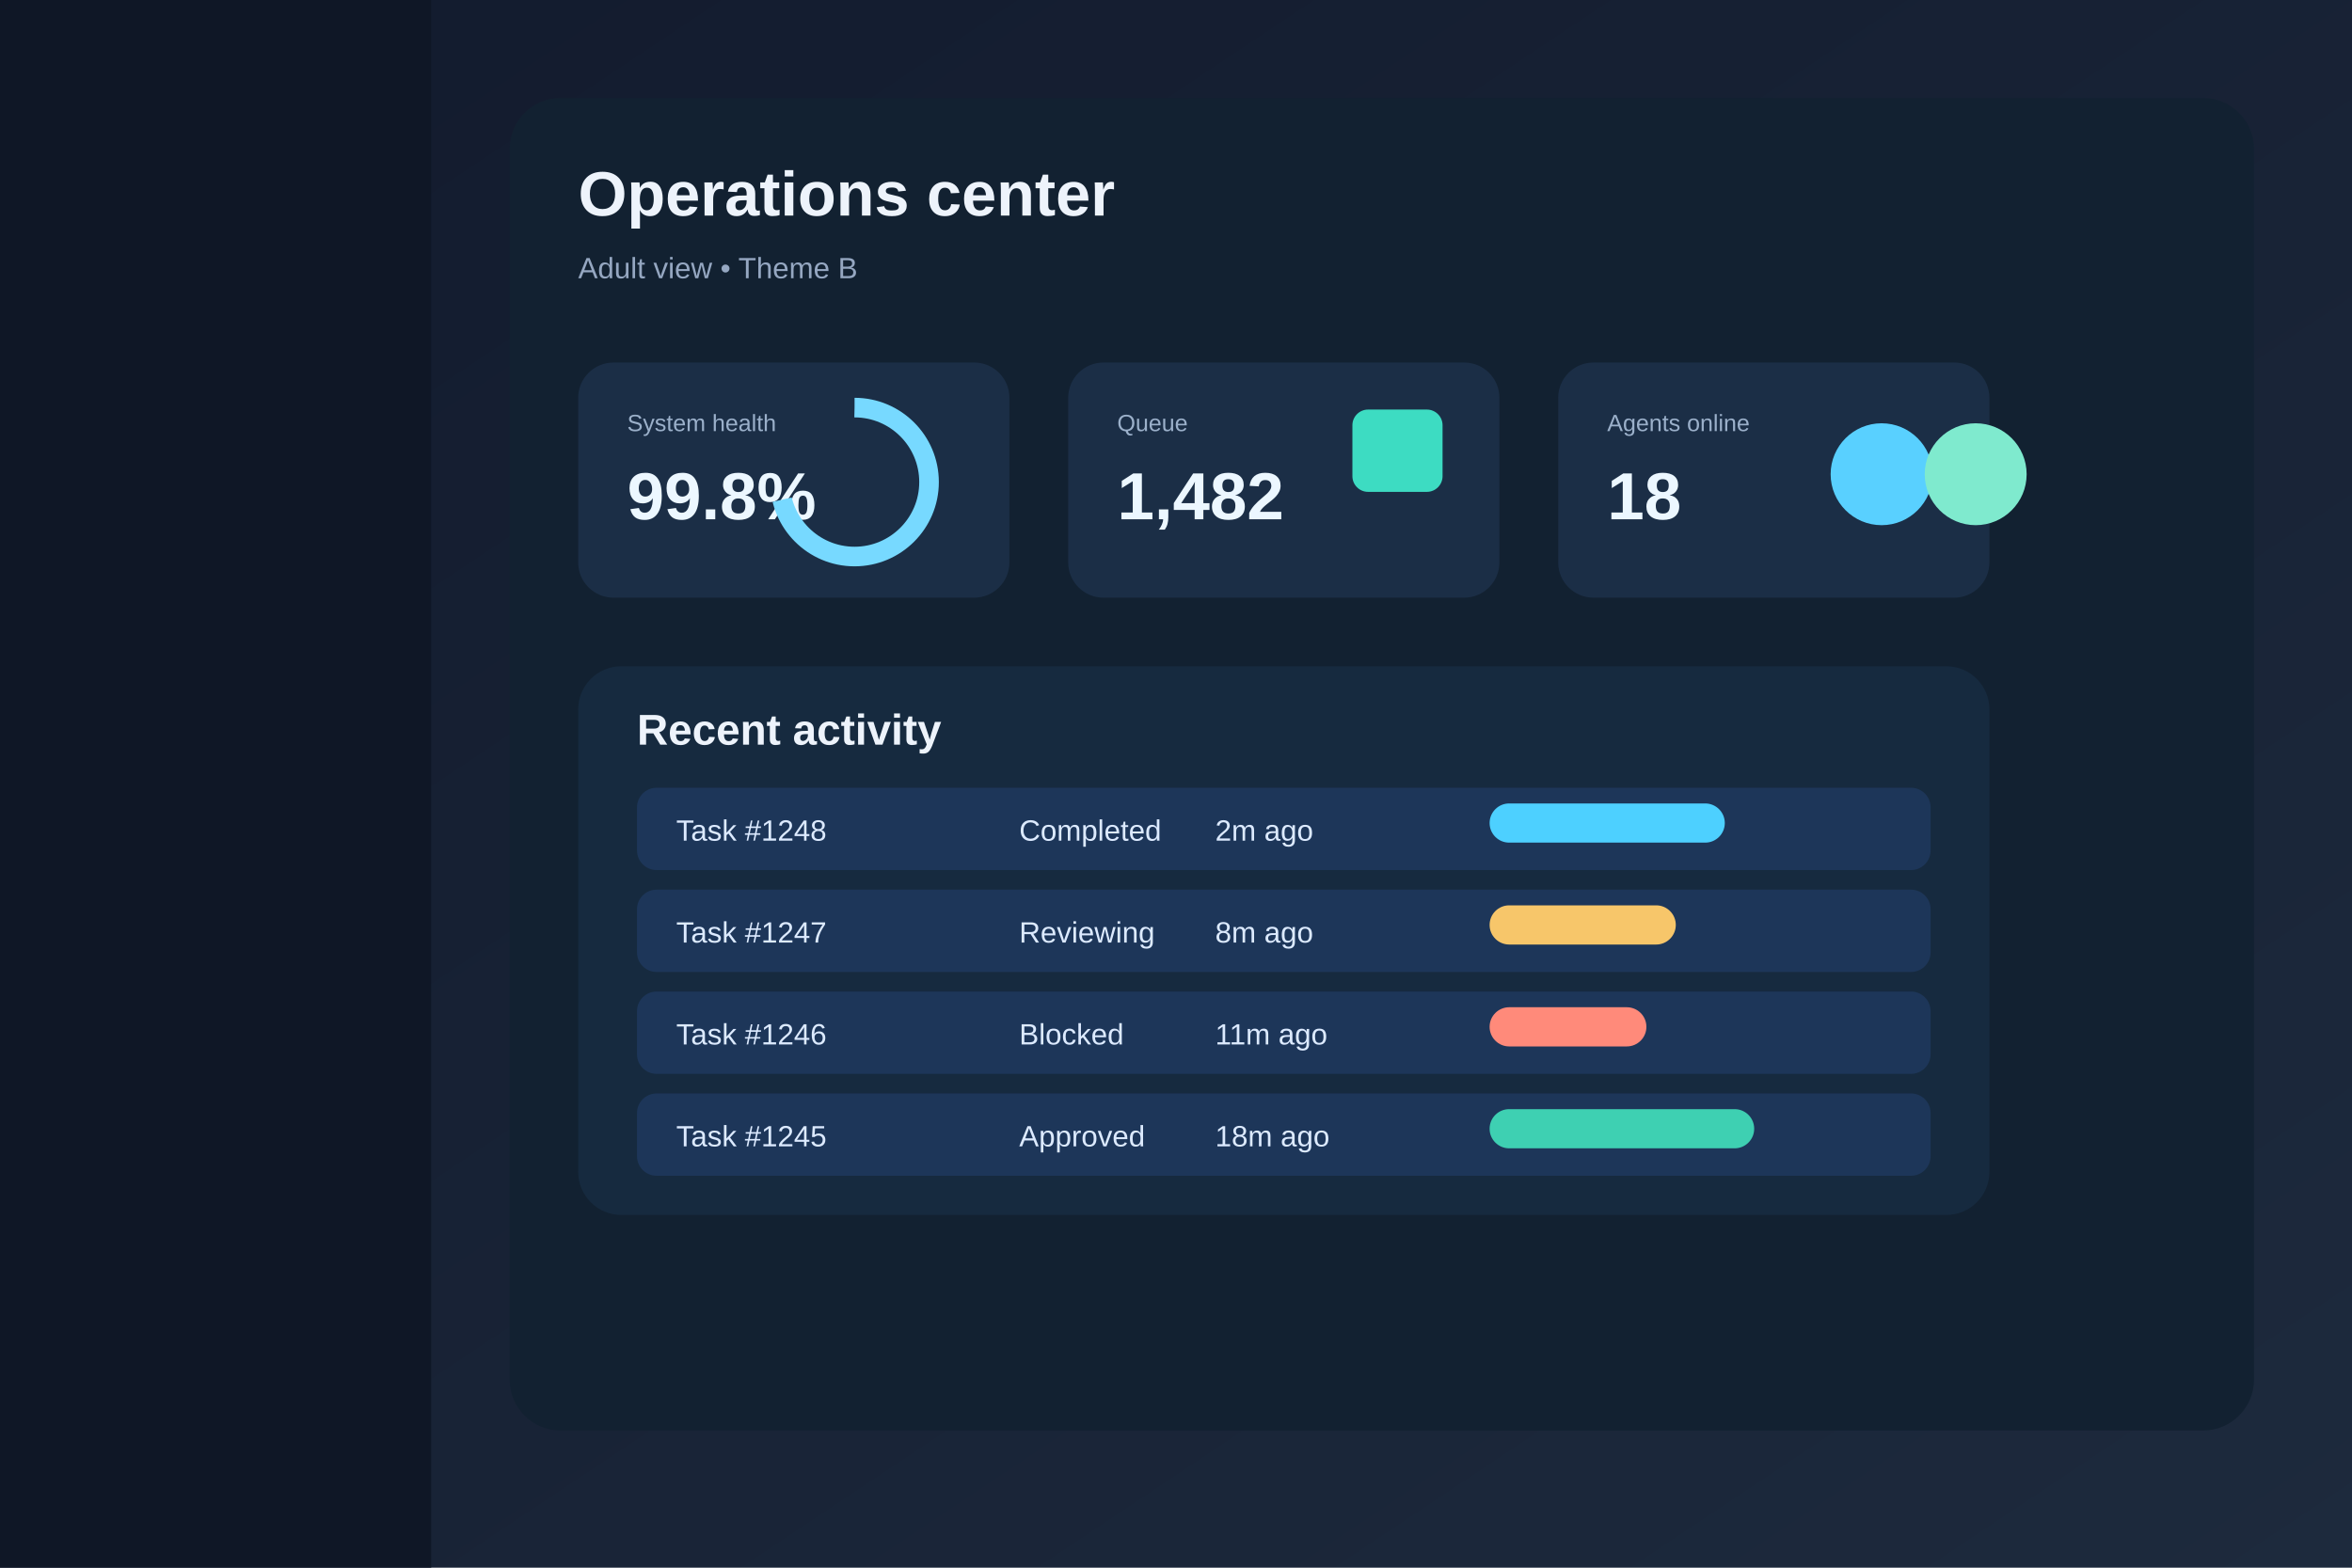
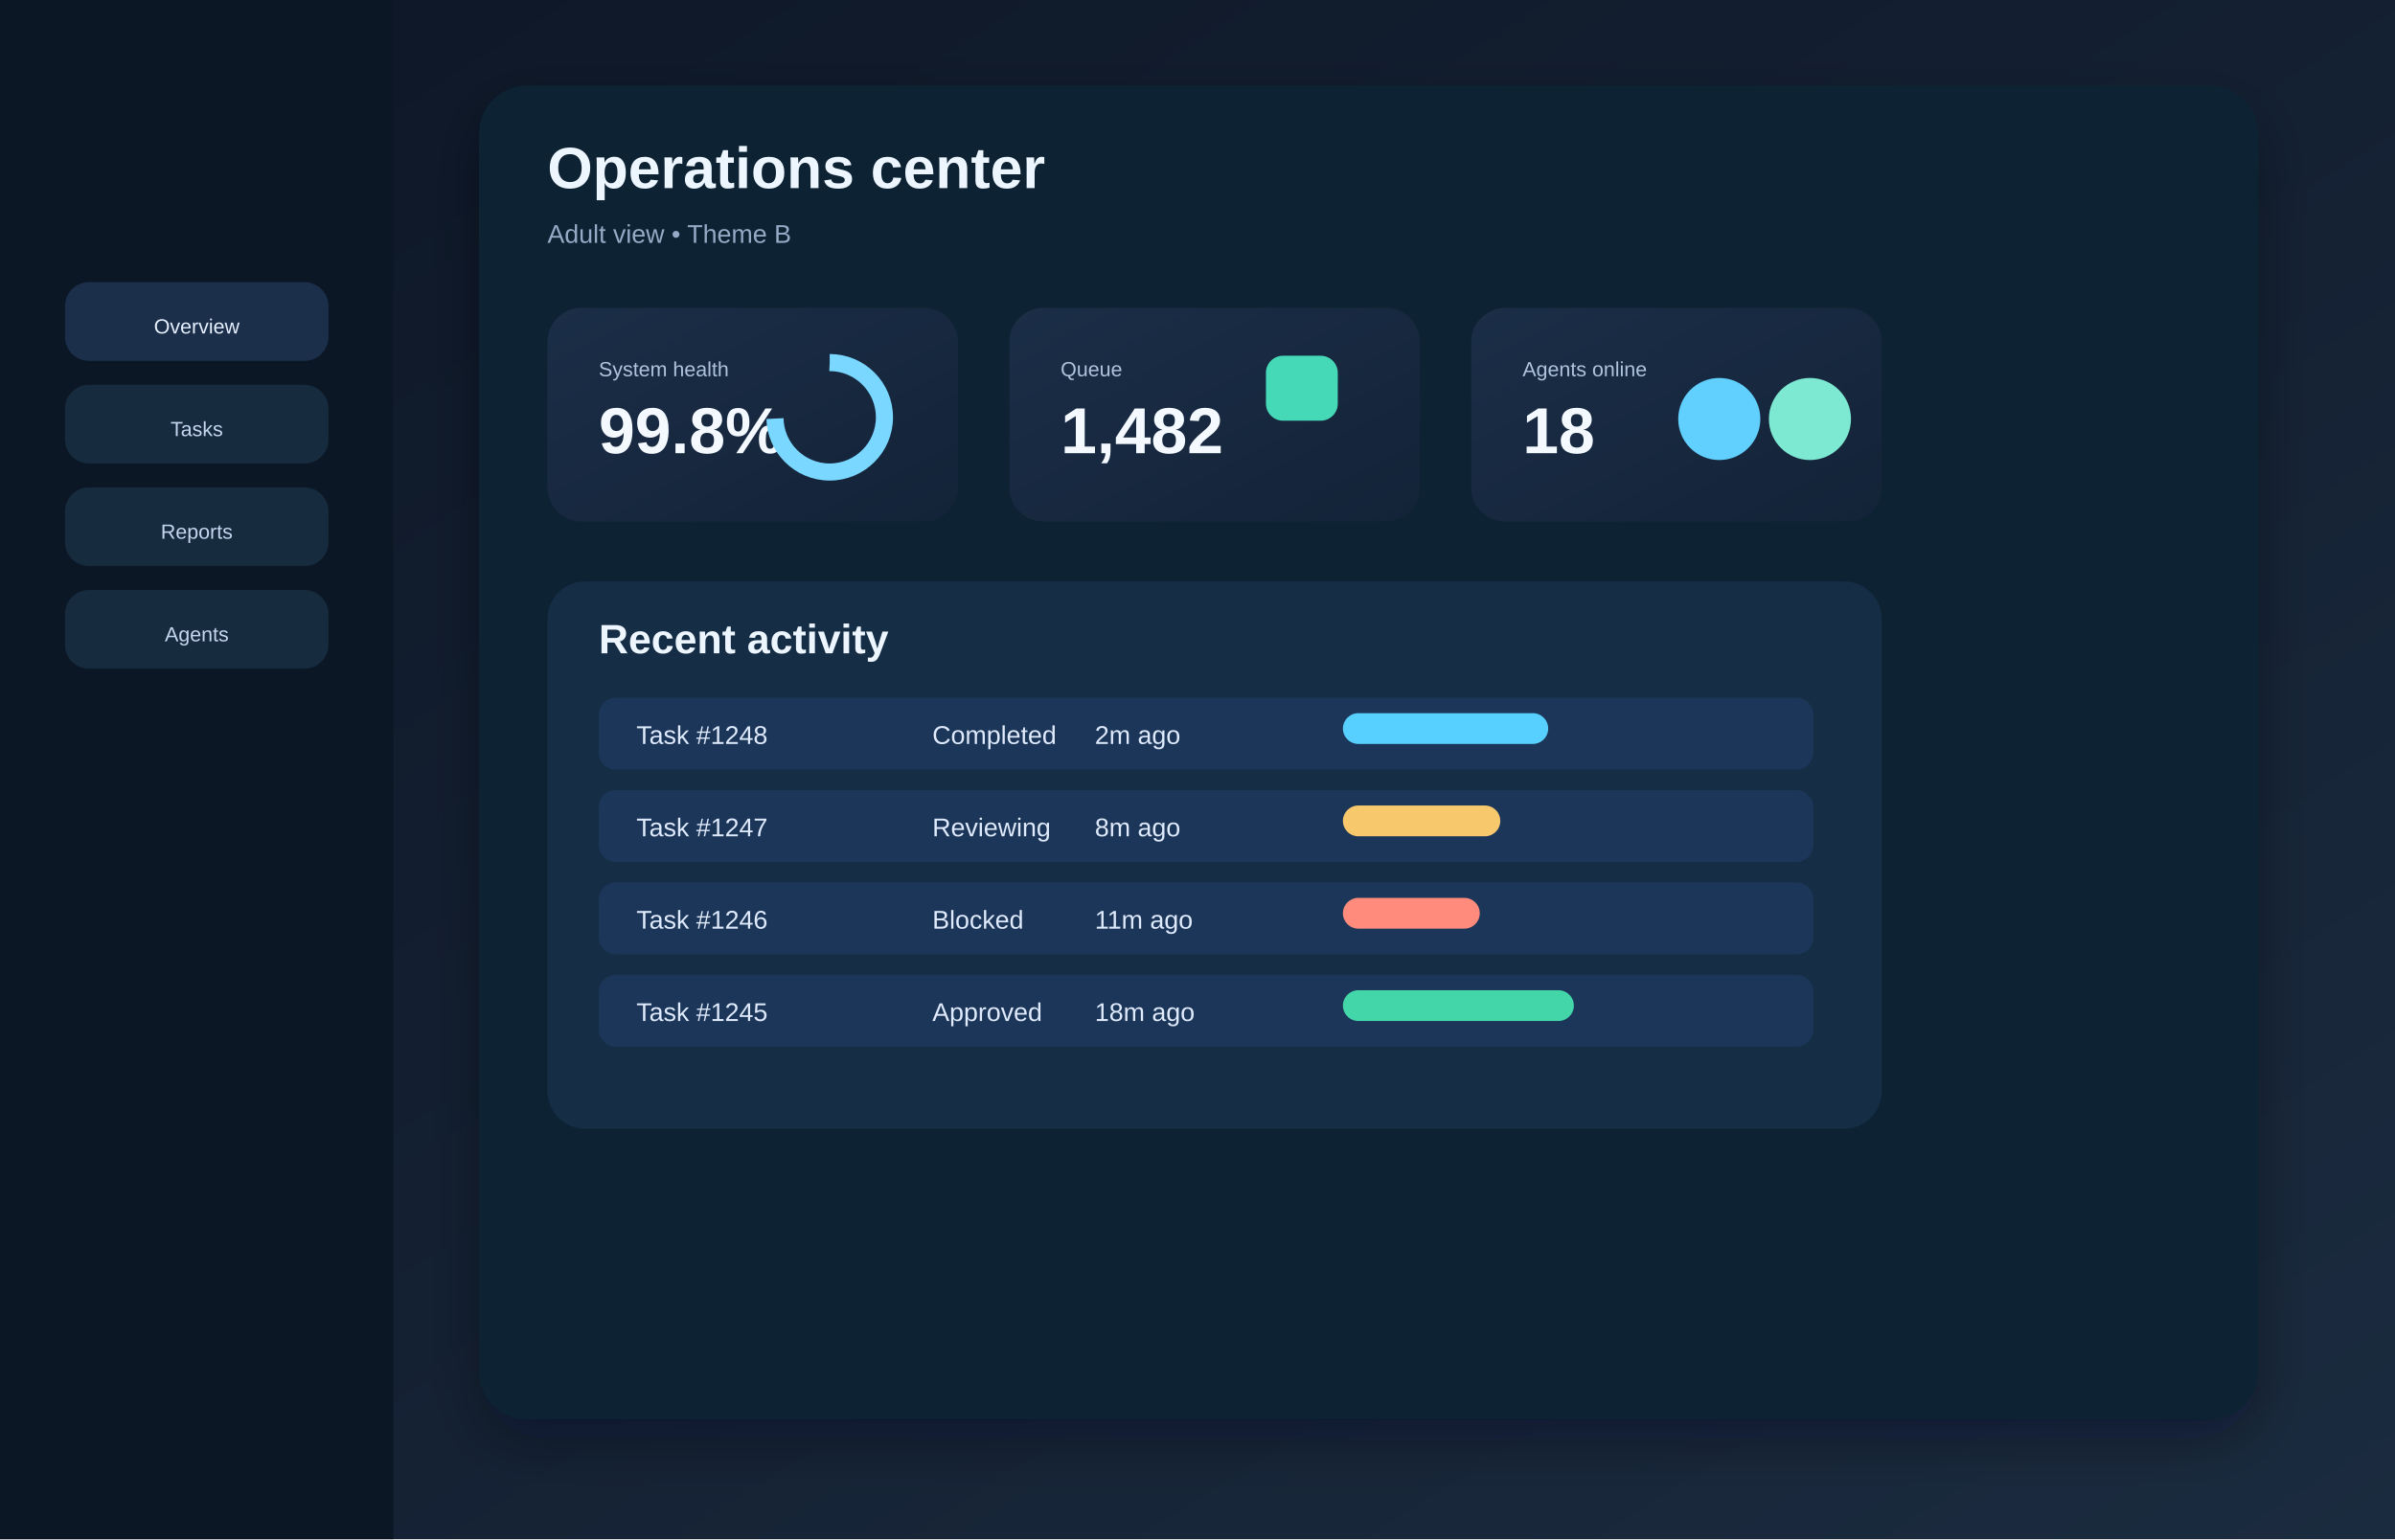
- <svg xmlns="http://www.w3.org/2000/svg" width="1200" height="800" viewBox="0 0 1200 800" role="img" aria-labelledby="title desc">
+ <svg xmlns="http://www.w3.org/2000/svg" width="1400" height="900" viewBox="0 0 1400 900" role="img" aria-labelledby="title desc">
  <defs>
-     <linearGradient id="bgAdult2" x1="0" x2="1" y1="0" y2="1">
-       <stop offset="0%" stop-color="#121a2d" />
-       <stop offset="100%" stop-color="#1d2a3d" />
+     <linearGradient id="bgAdult2" x1="0" y1="0" x2="1" y2="1">
+       <stop offset="0%" stop-color="#0d1626" />
+       <stop offset="100%" stop-color="#1b2b3f" />
    </linearGradient>
+     <linearGradient id="panelGrad" x1="0" y1="0" x2="1" y2="1">
+       <stop offset="0%" stop-color="#1b2e47" />
+       <stop offset="100%" stop-color="#132338" />
+     </linearGradient>
+     <filter id="shadow2" x="-20%" y="-20%" width="140%" height="170%">
+       <feDropShadow dx="0" dy="12" stdDeviation="16" flood-color="#08131d" flood-opacity="0.35" />
+     </filter>
  </defs>
-   <rect width="1200" height="800" fill="url(#bgAdult2)" />
-   <rect x="0" y="0" width="220" height="800" fill="#0f1726" />
-   <rect x="260" y="50" width="890" height="680" rx="26" fill="#122131" />
-   <text x="295" y="110" font-family="Arial, sans-serif" font-size="32" fill="#edf3fb" font-weight="700">Operations center</text>
-   <text x="295" y="142" font-family="Arial, sans-serif" font-size="15" fill="#95a7c1">Adult view • Theme B</text>
-   <rect x="295" y="185" width="220" height="120" rx="18" fill="#1b2e46" />
-   <text x="320" y="220" font-family="Arial, sans-serif" font-size="12" fill="#9bb0ca">System health</text>
-   <text x="320" y="265" font-family="Arial, sans-serif" font-size="34" font-weight="700" fill="#ecf7ff">99.8%</text>
-   <circle cx="436" cy="246" r="38" fill="none" stroke="#77d9ff" stroke-width="10" stroke-dasharray="170 80" transform="rotate(-90 436 246)" />
-   <rect x="545" y="185" width="220" height="120" rx="18" fill="#1b2e46" />
-   <text x="570" y="220" font-family="Arial, sans-serif" font-size="12" fill="#9bb0ca">Queue</text>
-   <text x="570" y="265" font-family="Arial, sans-serif" font-size="34" font-weight="700" fill="#ecf7ff">1,482</text>
-   <rect x="690" y="209" width="46" height="42" rx="8" fill="#3ddcc2" />
-   <rect x="795" y="185" width="220" height="120" rx="18" fill="#1b2e46" />
-   <text x="820" y="220" font-family="Arial, sans-serif" font-size="12" fill="#9bb0ca">Agents online</text>
-   <text x="820" y="265" font-family="Arial, sans-serif" font-size="34" font-weight="700" fill="#ecf7ff">18</text>
-   <circle cx="960" cy="242" r="26" fill="#59d0ff" />
-   <circle cx="1008" cy="242" r="26" fill="#7feace" />
-   <rect x="295" y="340" width="720" height="280" rx="22" fill="#162a3f" />
-   <text x="325" y="380" font-family="Arial, sans-serif" font-size="22" fill="#edf3fb" font-weight="700">Recent activity</text>
-   <g font-family="Arial, sans-serif" font-size="15" fill="#dceaff">
-     <rect x="325" y="402" width="660" height="42" rx="10" fill="#1d3659" />
-     <text x="345" y="429">Task #1248</text>
-     <text x="520" y="429">Completed</text>
-     <text x="620" y="429">2m ago</text>
-     <rect x="760" y="410" width="120" height="20" rx="10" fill="#4dd0ff" />
-     <rect x="325" y="454" width="660" height="42" rx="10" fill="#1d3659" />
-     <text x="345" y="481">Task #1247</text>
-     <text x="520" y="481">Reviewing</text>
-     <text x="620" y="481">8m ago</text>
-     <rect x="760" y="462" width="95" height="20" rx="10" fill="#f7c66a" />
-     <rect x="325" y="506" width="660" height="42" rx="10" fill="#1d3659" />
-     <text x="345" y="533">Task #1246</text>
-     <text x="520" y="533">Blocked</text>
-     <text x="620" y="533">11m ago</text>
-     <rect x="760" y="514" width="80" height="20" rx="10" fill="#ff8a7a" />
-     <rect x="325" y="558" width="660" height="42" rx="10" fill="#1d3659" />
-     <text x="345" y="585">Task #1245</text>
-     <text x="520" y="585">Approved</text>
-     <text x="620" y="585">18m ago</text>
-     <rect x="760" y="566" width="135" height="20" rx="10" fill="#3ed0b2" />
+   <rect width="1400" height="900" fill="url(#bgAdult2)" />
+   <rect x="0" y="0" width="230" height="900" fill="#0c1726" />
+   <g font-family="Segoe UI, Arial, sans-serif">
+     <rect x="38" y="165" width="154" height="46" rx="14" fill="#1b2f4b" />
+     <text x="115" y="195" text-anchor="middle" fill="#e7f0ff">Overview</text>
+     <rect x="38" y="225" width="154" height="46" rx="14" fill="#162b3e" />
+     <text x="115" y="255" text-anchor="middle" fill="#c4d6f0">Tasks</text>
+     <rect x="38" y="285" width="154" height="46" rx="14" fill="#162b3e" />
+     <text x="115" y="315" text-anchor="middle" fill="#c4d6f0">Reports</text>
+     <rect x="38" y="345" width="154" height="46" rx="14" fill="#162b3e" />
+     <text x="115" y="375" text-anchor="middle" fill="#c4d6f0">Agents</text>
+   </g>
+   <rect x="280" y="50" width="1040" height="780" rx="28" fill="#102132" filter="url(#shadow2)" />
+   <text x="320" y="110" font-size="34" font-weight="700" fill="#edf6ff" font-family="Segoe UI, Arial, sans-serif">Operations center</text>
+   <text x="320" y="142" font-size="15" fill="#96aac6" font-family="Segoe UI, Arial, sans-serif">Adult view • Theme B</text>
+   <g>
+     <rect x="320" y="180" width="240" height="125" rx="20" fill="url(#panelGrad)" />
+     <text x="350" y="220" font-size="12" fill="#aec4dc" font-family="Segoe UI, Arial, sans-serif">System health</text>
+     <text x="350" y="265" font-size="38" font-weight="700" fill="#f4f9ff" font-family="Segoe UI, Arial, sans-serif">99.8%</text>
+     <circle cx="485" cy="244" r="32" fill="none" stroke="#7ad7ff" stroke-width="10" stroke-dasharray="150 85" transform="rotate(-90 485 244)" />
+     <rect x="590" y="180" width="240" height="125" rx="20" fill="url(#panelGrad)" />
+     <text x="620" y="220" font-size="12" fill="#aec4dc" font-family="Segoe UI, Arial, sans-serif">Queue</text>
+     <text x="620" y="265" font-size="38" font-weight="700" fill="#f4f9ff" font-family="Segoe UI, Arial, sans-serif">1,482</text>
+     <rect x="740" y="208" width="42" height="38" rx="10" fill="#45d9b7" />
+     <rect x="860" y="180" width="240" height="125" rx="20" fill="url(#panelGrad)" />
+     <text x="890" y="220" font-size="12" fill="#aec4dc" font-family="Segoe UI, Arial, sans-serif">Agents online</text>
+     <text x="890" y="265" font-size="38" font-weight="700" fill="#f4f9ff" font-family="Segoe UI, Arial, sans-serif">18</text>
+     <circle cx="1005" cy="245" r="24" fill="#61d0ff" />
+     <circle cx="1058" cy="245" r="24" fill="#7ee9d2" />
+   </g>
+   <g>
+     <rect x="320" y="340" width="780" height="320" rx="22" fill="#152d45" />
+     <text x="350" y="382" font-size="24" font-weight="700" fill="#edf6ff" font-family="Segoe UI, Arial, sans-serif">Recent activity</text>
+     <g font-family="Segoe UI, Arial, sans-serif" font-size="15" fill="#dfeafc">
+       <rect x="350" y="408" width="710" height="42" rx="10" fill="#1c3659" />
+       <text x="372" y="435">Task #1248</text>
+       <text x="545" y="435">Completed</text>
+       <text x="640" y="435">2m ago</text>
+       <rect x="785" y="417" width="120" height="18" rx="9" fill="#57d0ff" />
+       <rect x="350" y="462" width="710" height="42" rx="10" fill="#1c3659" />
+       <text x="372" y="489">Task #1247</text>
+       <text x="545" y="489">Reviewing</text>
+       <text x="640" y="489">8m ago</text>
+       <rect x="785" y="471" width="92" height="18" rx="9" fill="#f8c96c" />
+       <rect x="350" y="516" width="710" height="42" rx="10" fill="#1c3659" />
+       <text x="372" y="543">Task #1246</text>
+       <text x="545" y="543">Blocked</text>
+       <text x="640" y="543">11m ago</text>
+       <rect x="785" y="525" width="80" height="18" rx="9" fill="#ff8b7d" />
+       <rect x="350" y="570" width="710" height="42" rx="10" fill="#1c3659" />
+       <text x="372" y="597">Task #1245</text>
+       <text x="545" y="597">Approved</text>
+       <text x="640" y="597">18m ago</text>
+       <rect x="785" y="579" width="135" height="18" rx="9" fill="#42d6a9" />
+     </g>
  </g>
</svg>
